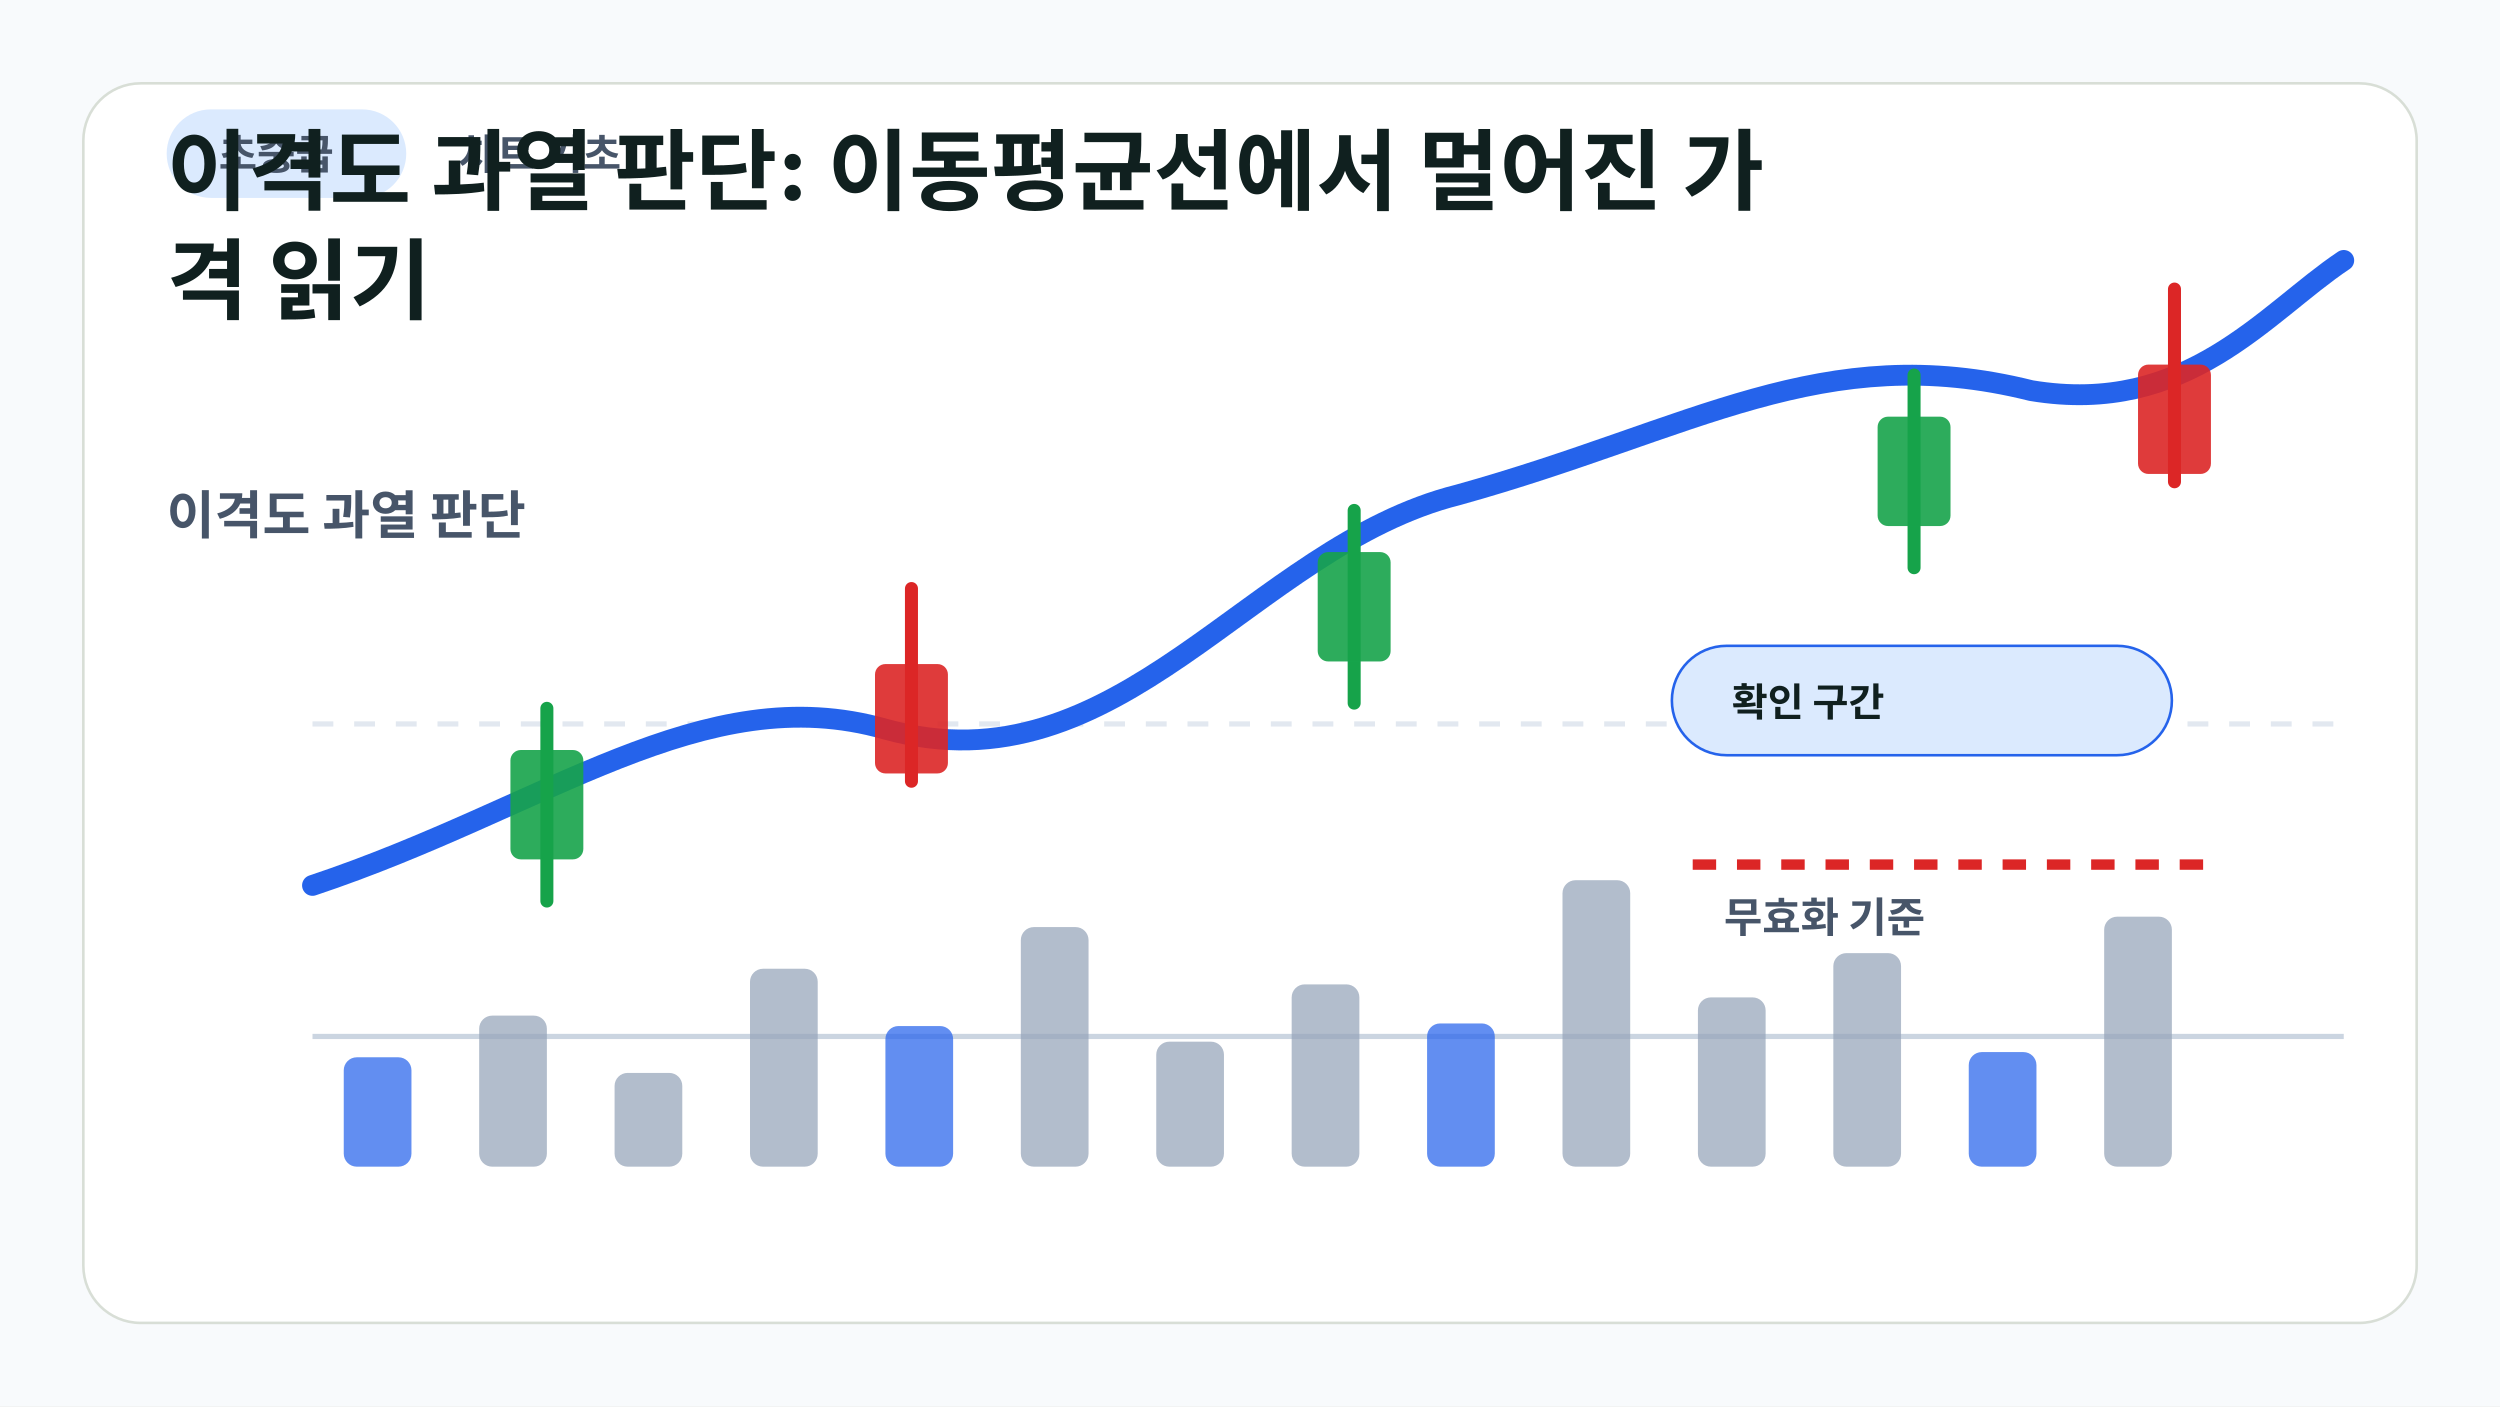
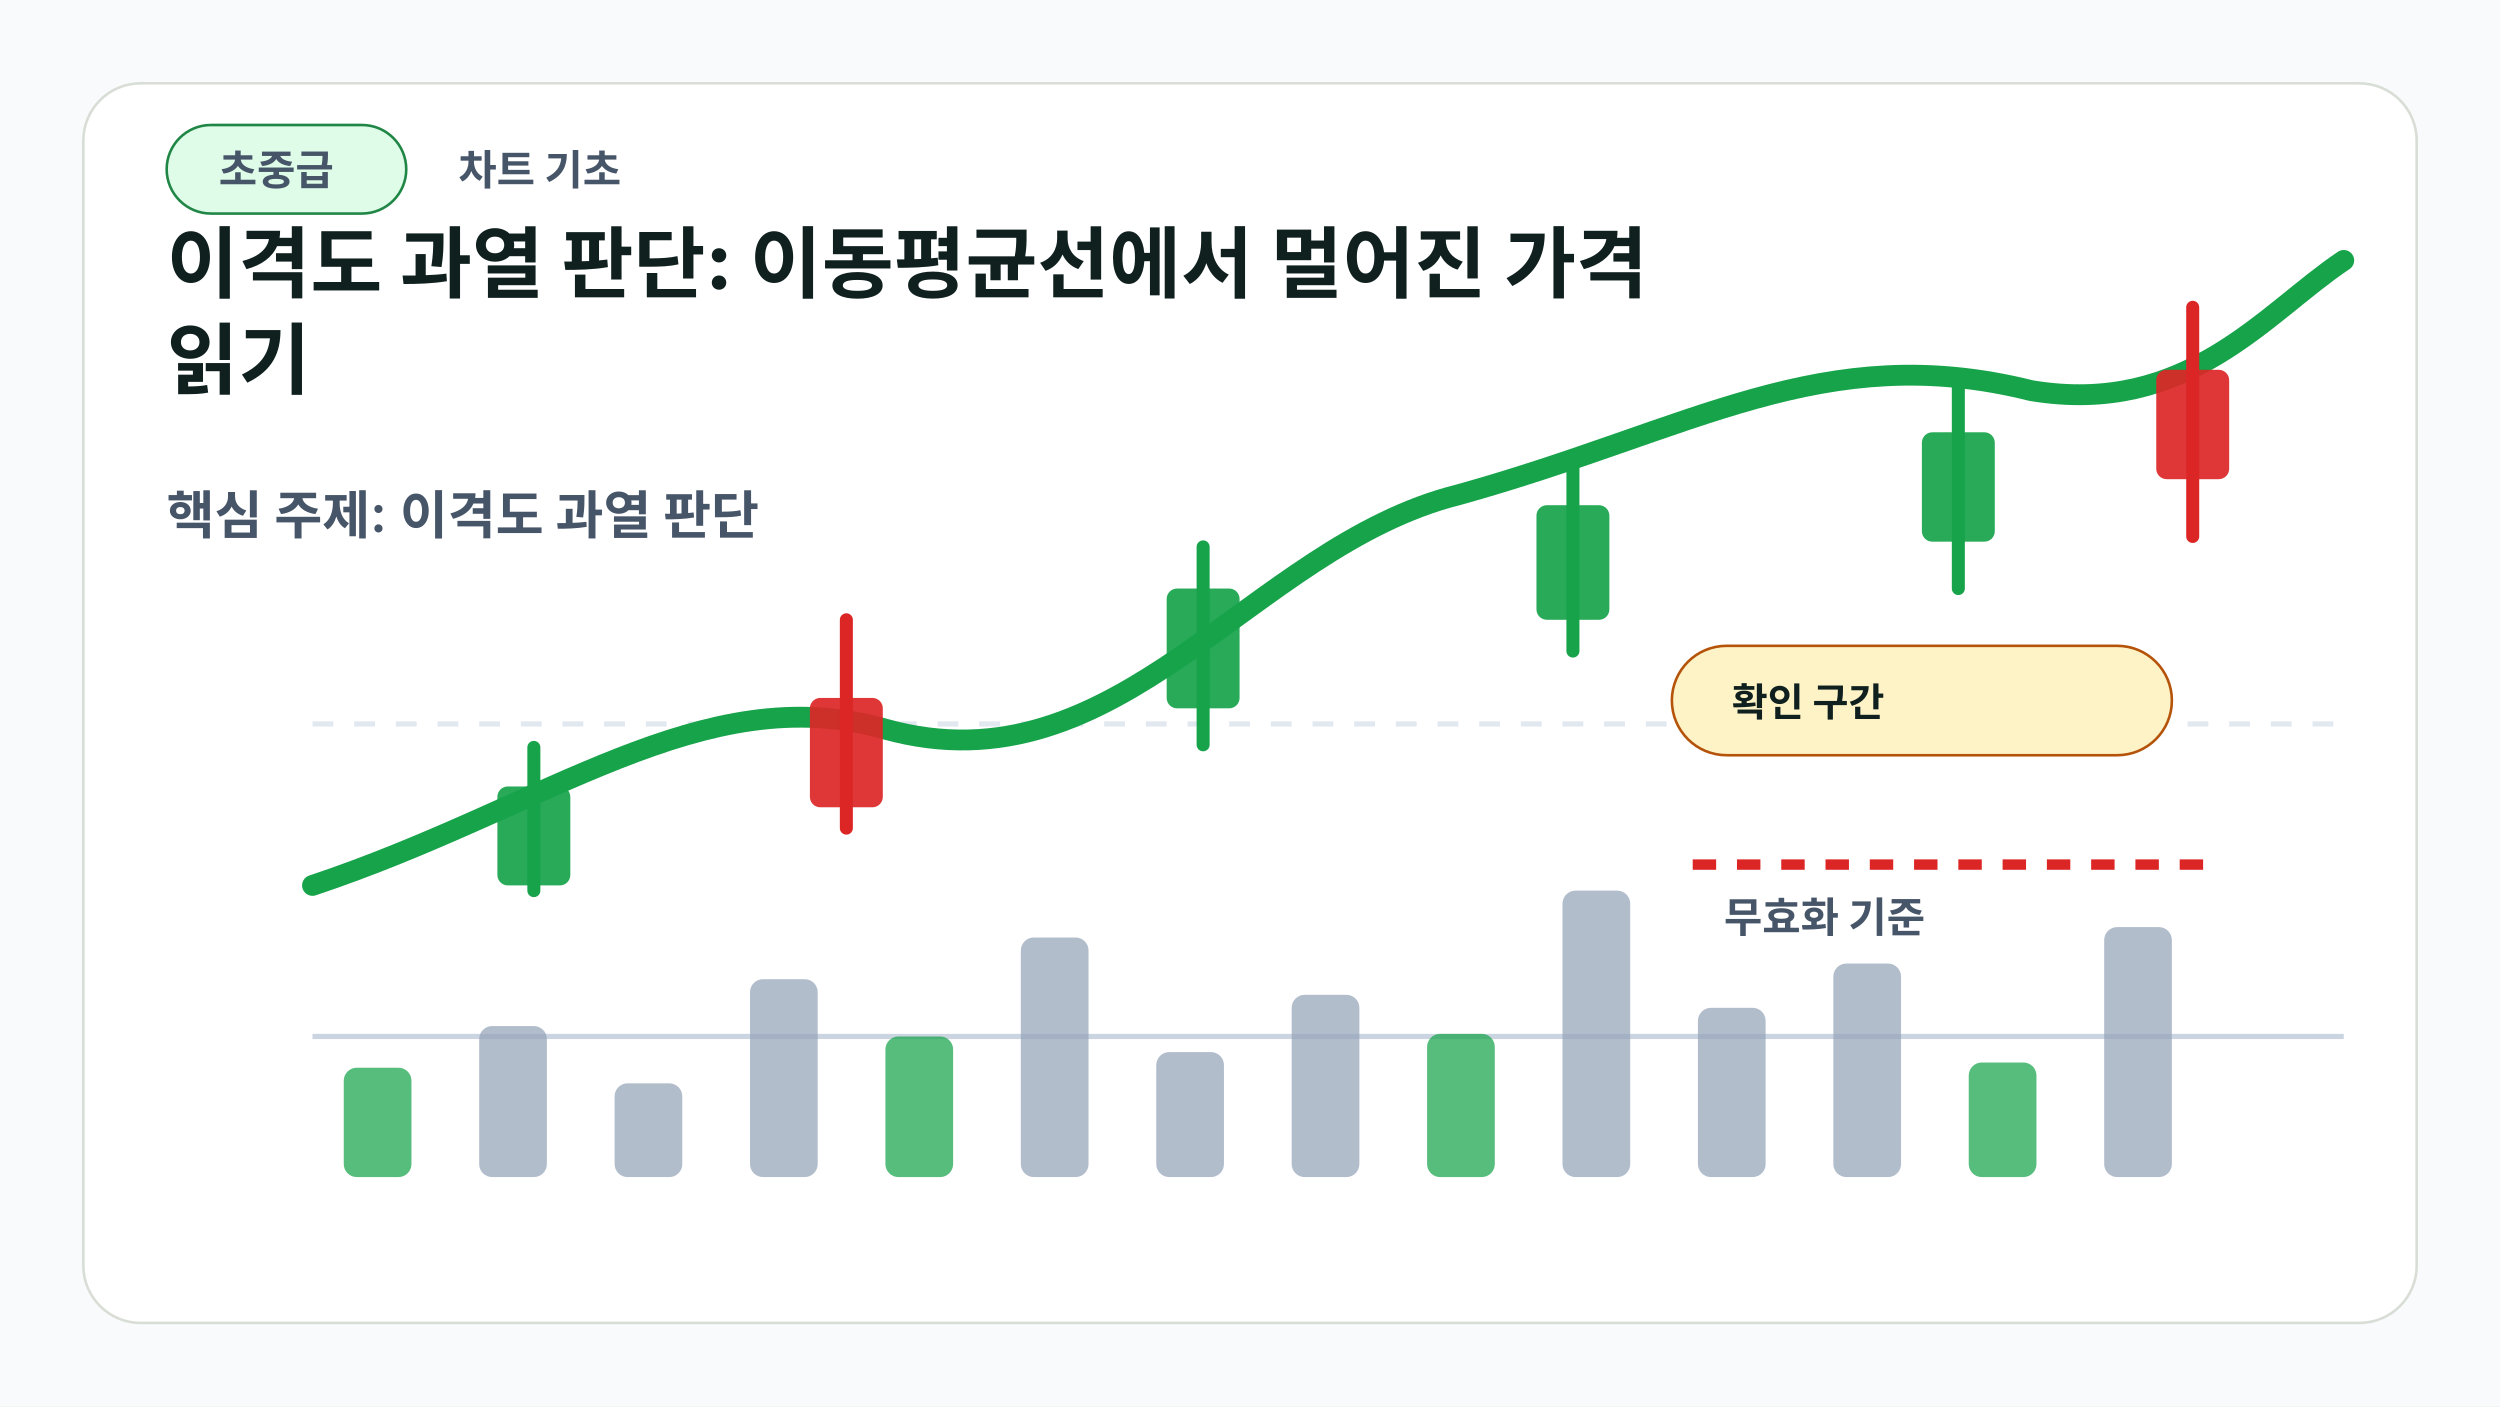
<svg xmlns="http://www.w3.org/2000/svg" width="960" height="540" viewBox="0 0 960 540" role="img" aria-labelledby="title desc">
-   <style>.title{font:800 34px system-ui,-apple-system,Segoe UI,sans-serif;fill:#10201f}.item{font:600 20px system-ui,-apple-system,Segoe UI,sans-serif;fill:#475569}.small{font:700 16px system-ui,-apple-system,Segoe UI,sans-serif;fill:#475569}.label{font:800 15px system-ui,-apple-system,Segoe UI,sans-serif;fill:#10201f}</style>
+   <style>.title{font:800 30px system-ui,-apple-system,Segoe UI,sans-serif;fill:#10201f}.item{font:600 20px system-ui,-apple-system,Segoe UI,sans-serif;fill:#475569}.small{font:700 16px system-ui,-apple-system,Segoe UI,sans-serif;fill:#475569}.label{font:800 15px system-ui,-apple-system,Segoe UI,sans-serif;fill:#10201f}</style>
  <rect width="960" height="540" fill="#f8fafc" />
  <rect x="32" y="32" width="896" height="476" rx="22" fill="white" stroke="#d8ded6" />
-   <rect x="64" y="42" width="92" height="34" rx="17" fill="#dbeafe" />
-   <text x="84" y="65" class="small">초중급</text>
-   <text x="176" y="65" class="small">차트 기초</text>
-   <text x="64" y="78" class="title">이격도 과열 판단: 이동평균선에서 멀어진 가</text>
-   <text x="64" y="120" class="title">격 읽기</text>
-   <text x="64" y="205" class="item">이격도 과열 판단</text>
+   <rect x="64" y="48" width="92" height="34" rx="17" fill="#dcfce7" stroke="#15803d" opacity="0.95" />
+   <text x="84" y="71" class="small">초중급</text>
+   <text x="176" y="71" class="small">차트 기초</text>
+   <text x="64" y="112" class="title">이격도 과열 판단: 이동평균선에서 멀어진 가격</text>
+   <text x="64" y="149" class="title">읽기</text>
+   <text x="64" y="205" class="item">핵심 주제: 이격도 과열 판단</text>
  <g transform="translate(0,0)">
    <line x1="120" y1="398" x2="900" y2="398" stroke="#cbd5e1" stroke-width="2" />
    <line x1="120" y1="278" x2="900" y2="278" stroke="#e2e8f0" stroke-width="2" stroke-dasharray="8 8" />
-     <path d="M120 340 C210 310 270 260 340 280 C430 305 480 210 560 190 C650 165 700 130 780 150 C840 160 870 120 900 100" fill="none" stroke="#2563eb" stroke-width="8" stroke-linecap="round" stroke-linejoin="round" />
-     <line x1="210" y1="272" x2="210" y2="346" stroke="#16a34a" stroke-width="5" stroke-linecap="round" />
-     <rect x="196" y="288" width="28" height="42" rx="4" fill="#16a34a" opacity="0.9" />
-     <line x1="350" y1="226" x2="350" y2="300" stroke="#dc2626" stroke-width="5" stroke-linecap="round" />
-     <rect x="336" y="255" width="28" height="42" rx="4" fill="#dc2626" opacity="0.9" />
-     <line x1="520" y1="196" x2="520" y2="270" stroke="#16a34a" stroke-width="5" stroke-linecap="round" />
-     <rect x="506" y="212" width="28" height="42" rx="4" fill="#16a34a" opacity="0.9" />
-     <line x1="735" y1="144" x2="735" y2="218" stroke="#16a34a" stroke-width="5" stroke-linecap="round" />
-     <rect x="721" y="160" width="28" height="42" rx="4" fill="#16a34a" opacity="0.9" />
-     <line x1="835" y1="111" x2="835" y2="185" stroke="#dc2626" stroke-width="5" stroke-linecap="round" />
-     <rect x="821" y="140" width="28" height="42" rx="4" fill="#dc2626" opacity="0.9" />
-     <rect x="132" y="406" width="26" height="42" rx="5" fill="#2563eb" opacity="0.72" />
-     <rect x="184" y="390" width="26" height="58" rx="5" fill="#94a3b8" opacity="0.72" />
-     <rect x="236" y="412" width="26" height="36" rx="5" fill="#94a3b8" opacity="0.72" />
-     <rect x="288" y="372" width="26" height="76" rx="5" fill="#94a3b8" opacity="0.72" />
-     <rect x="340" y="394" width="26" height="54" rx="5" fill="#2563eb" opacity="0.72" />
-     <rect x="392" y="356" width="26" height="92" rx="5" fill="#94a3b8" opacity="0.72" />
-     <rect x="444" y="400" width="26" height="48" rx="5" fill="#94a3b8" opacity="0.72" />
-     <rect x="496" y="378" width="26" height="70" rx="5" fill="#94a3b8" opacity="0.72" />
-     <rect x="548" y="393" width="26" height="55" rx="5" fill="#2563eb" opacity="0.72" />
-     <rect x="600" y="338" width="26" height="110" rx="5" fill="#94a3b8" opacity="0.72" />
-     <rect x="652" y="383" width="26" height="65" rx="5" fill="#94a3b8" opacity="0.72" />
-     <rect x="704" y="366" width="26" height="82" rx="5" fill="#94a3b8" opacity="0.72" />
-     <rect x="756" y="404" width="26" height="44" rx="5" fill="#2563eb" opacity="0.72" />
-     <rect x="808" y="352" width="26" height="96" rx="5" fill="#94a3b8" opacity="0.72" />
-     <rect x="642" y="248" width="192" height="42" rx="21" fill="#dbeafe" stroke="#2563eb" />
+     <path d="M120 340 C210 310 270 260 340 280 C430 305 480 210 560 190 C650 165 700 130 780 150 C840 160 870 120 900 100" fill="none" stroke="#16a34a" stroke-width="8" stroke-linecap="round" stroke-linejoin="round" />
+     <line x1="205" y1="287" x2="205" y2="342" stroke="#16a34a" stroke-width="5" stroke-linecap="round" />
+     <rect x="191" y="302" width="28" height="38" rx="4" fill="#16a34a" opacity="0.92" />
+     <line x1="325" y1="238" x2="325" y2="318" stroke="#dc2626" stroke-width="5" stroke-linecap="round" />
+     <rect x="311" y="268" width="28" height="42" rx="4" fill="#dc2626" opacity="0.92" />
+     <line x1="462" y1="210" x2="462" y2="286" stroke="#16a34a" stroke-width="5" stroke-linecap="round" />
+     <rect x="448" y="226" width="28" height="46" rx="4" fill="#16a34a" opacity="0.92" />
+     <line x1="604" y1="176" x2="604" y2="250" stroke="#16a34a" stroke-width="5" stroke-linecap="round" />
+     <rect x="590" y="194" width="28" height="44" rx="4" fill="#16a34a" opacity="0.92" />
+     <line x1="752" y1="146" x2="752" y2="226" stroke="#16a34a" stroke-width="5" stroke-linecap="round" />
+     <rect x="738" y="166" width="28" height="42" rx="4" fill="#16a34a" opacity="0.92" />
+     <line x1="842" y1="118" x2="842" y2="206" stroke="#dc2626" stroke-width="5" stroke-linecap="round" />
+     <rect x="828" y="142" width="28" height="42" rx="4" fill="#dc2626" opacity="0.92" />
+     <rect x="132" y="410" width="26" height="42" rx="5" fill="#16a34a" opacity="0.72" />
+     <rect x="184" y="394" width="26" height="58" rx="5" fill="#94a3b8" opacity="0.72" />
+     <rect x="236" y="416" width="26" height="36" rx="5" fill="#94a3b8" opacity="0.72" />
+     <rect x="288" y="376" width="26" height="76" rx="5" fill="#94a3b8" opacity="0.72" />
+     <rect x="340" y="398" width="26" height="54" rx="5" fill="#16a34a" opacity="0.72" />
+     <rect x="392" y="360" width="26" height="92" rx="5" fill="#94a3b8" opacity="0.72" />
+     <rect x="444" y="404" width="26" height="48" rx="5" fill="#94a3b8" opacity="0.72" />
+     <rect x="496" y="382" width="26" height="70" rx="5" fill="#94a3b8" opacity="0.72" />
+     <rect x="548" y="397" width="26" height="55" rx="5" fill="#16a34a" opacity="0.72" />
+     <rect x="600" y="342" width="26" height="110" rx="5" fill="#94a3b8" opacity="0.72" />
+     <rect x="652" y="387" width="26" height="65" rx="5" fill="#94a3b8" opacity="0.72" />
+     <rect x="704" y="370" width="26" height="82" rx="5" fill="#94a3b8" opacity="0.72" />
+     <rect x="756" y="408" width="26" height="44" rx="5" fill="#16a34a" opacity="0.72" />
+     <rect x="808" y="356" width="26" height="96" rx="5" fill="#94a3b8" opacity="0.72" />
+     <rect x="642" y="248" width="192" height="42" rx="21" fill="#fef3c7" stroke="#b45309" />
    <text x="665" y="275" class="label">확인 구간</text>
    <line x1="650" y1="332" x2="852" y2="332" stroke="#dc2626" stroke-width="4" stroke-dasharray="9 8" />
    <text x="662" y="358" class="small">무효화 기준</text>
  </g>
</svg>
